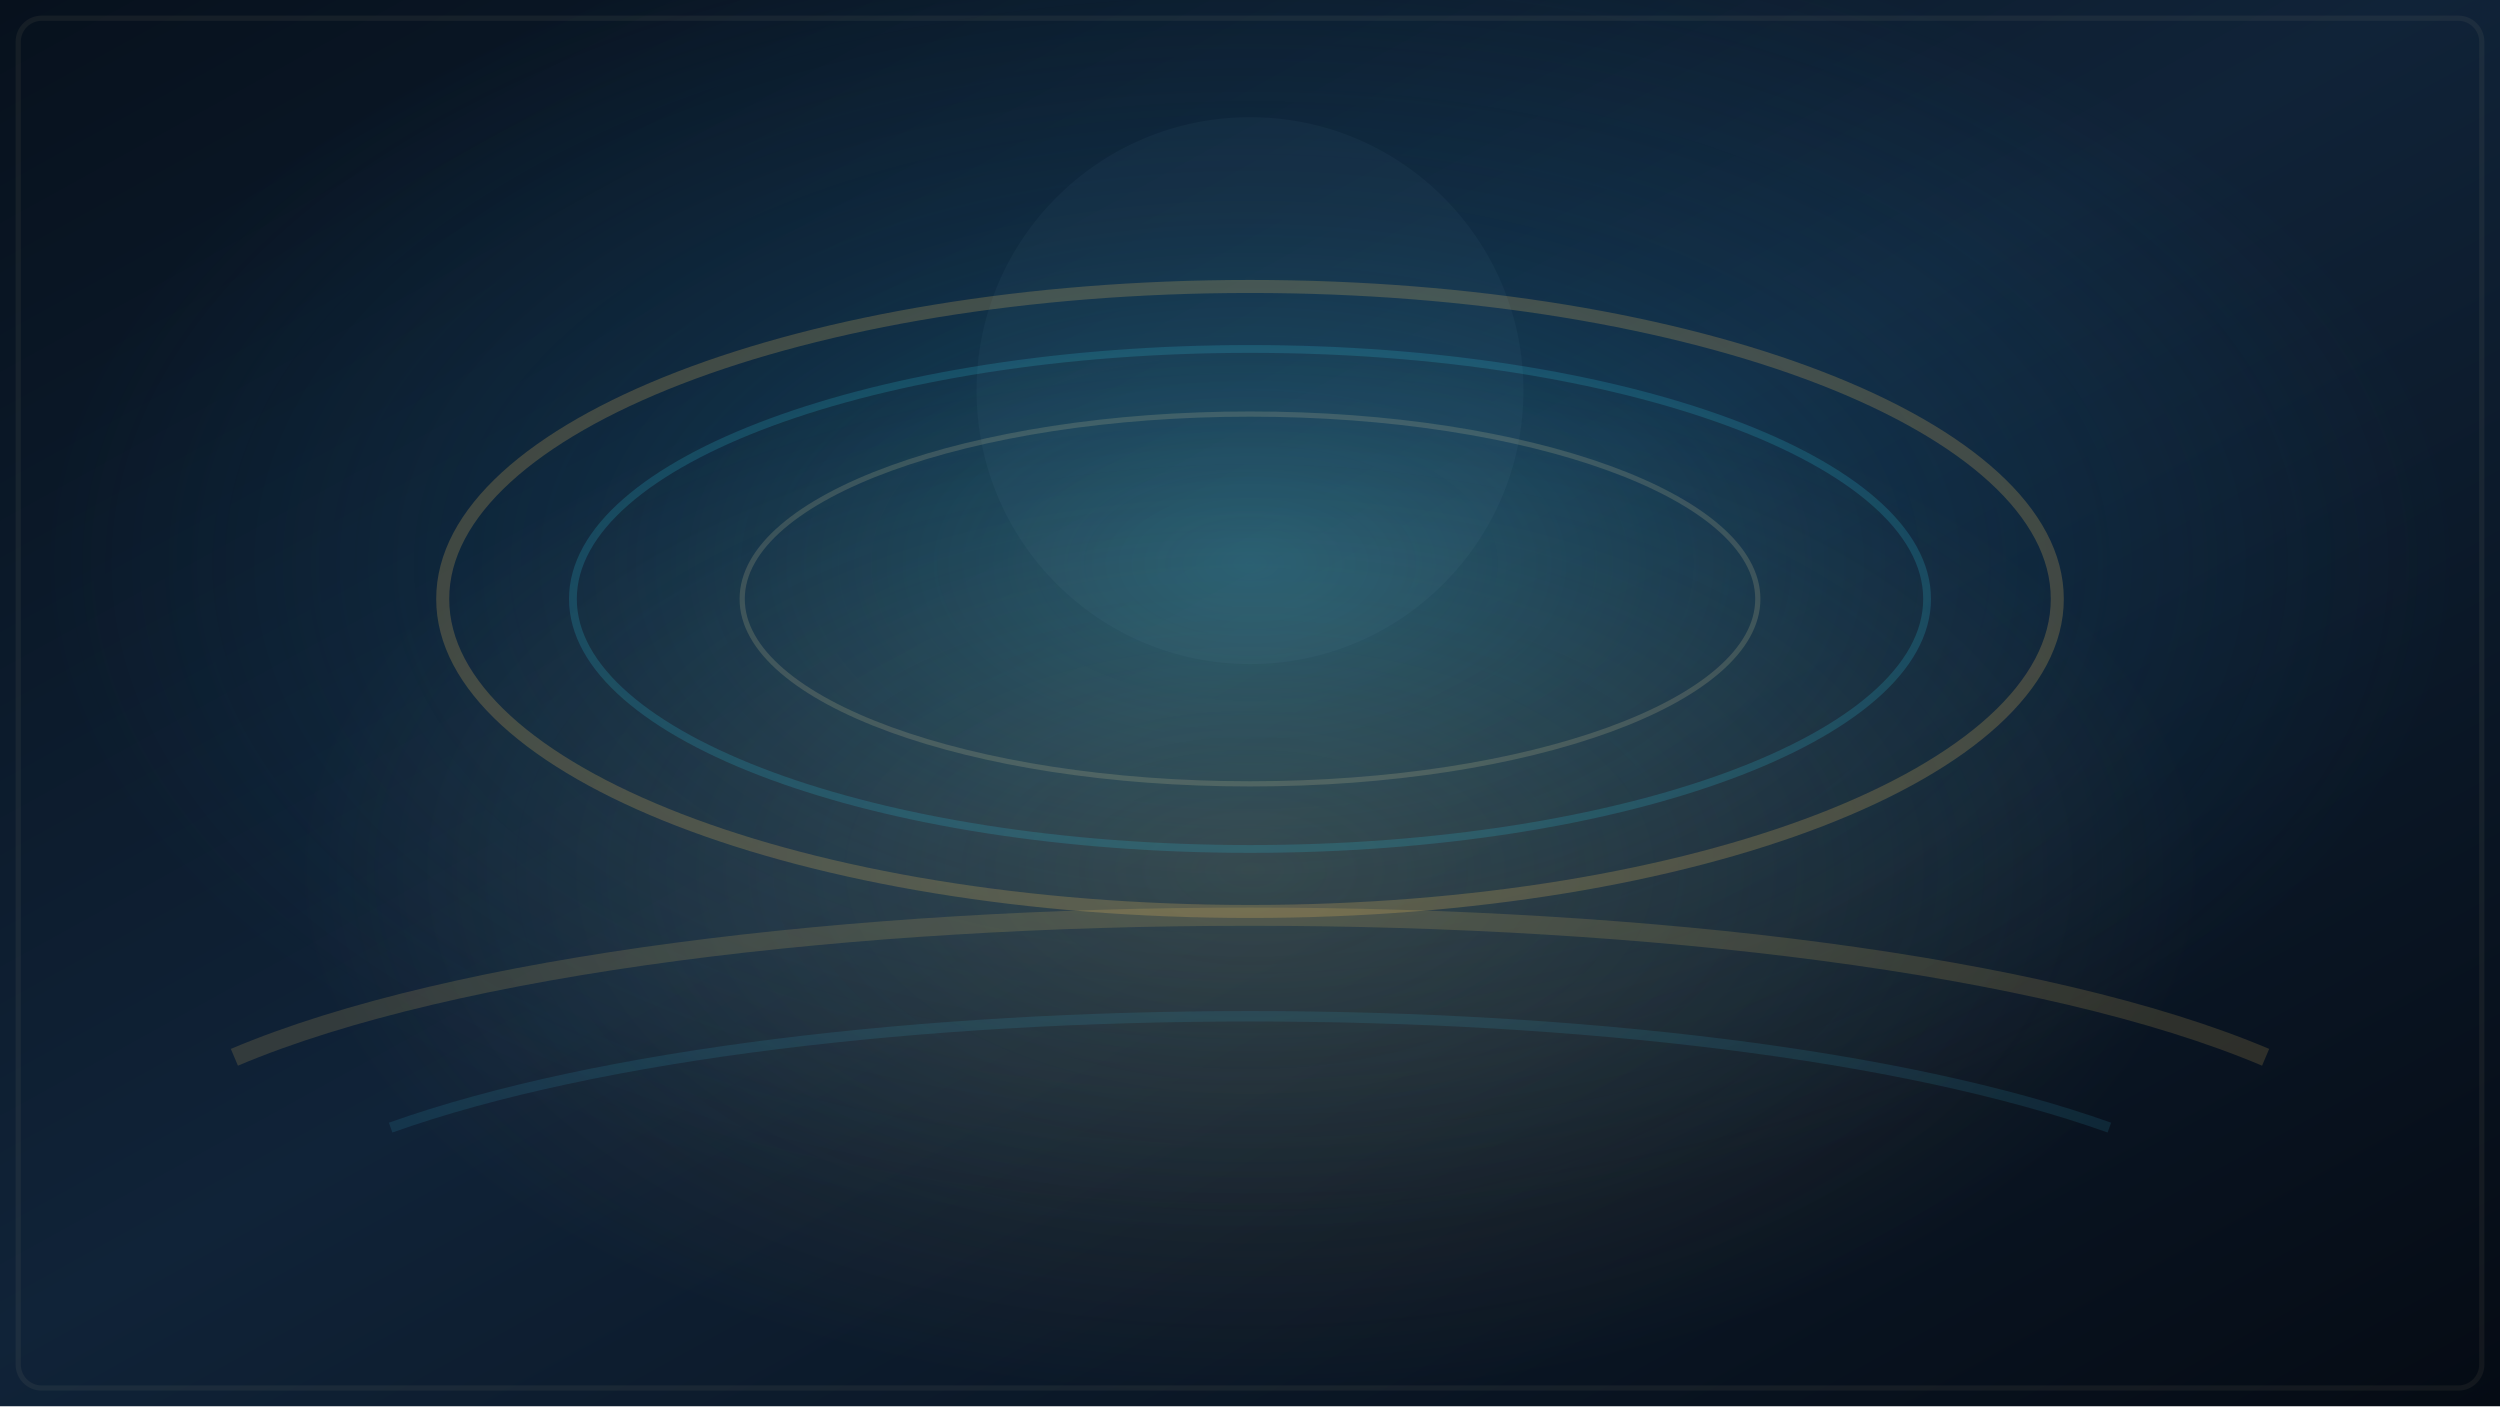
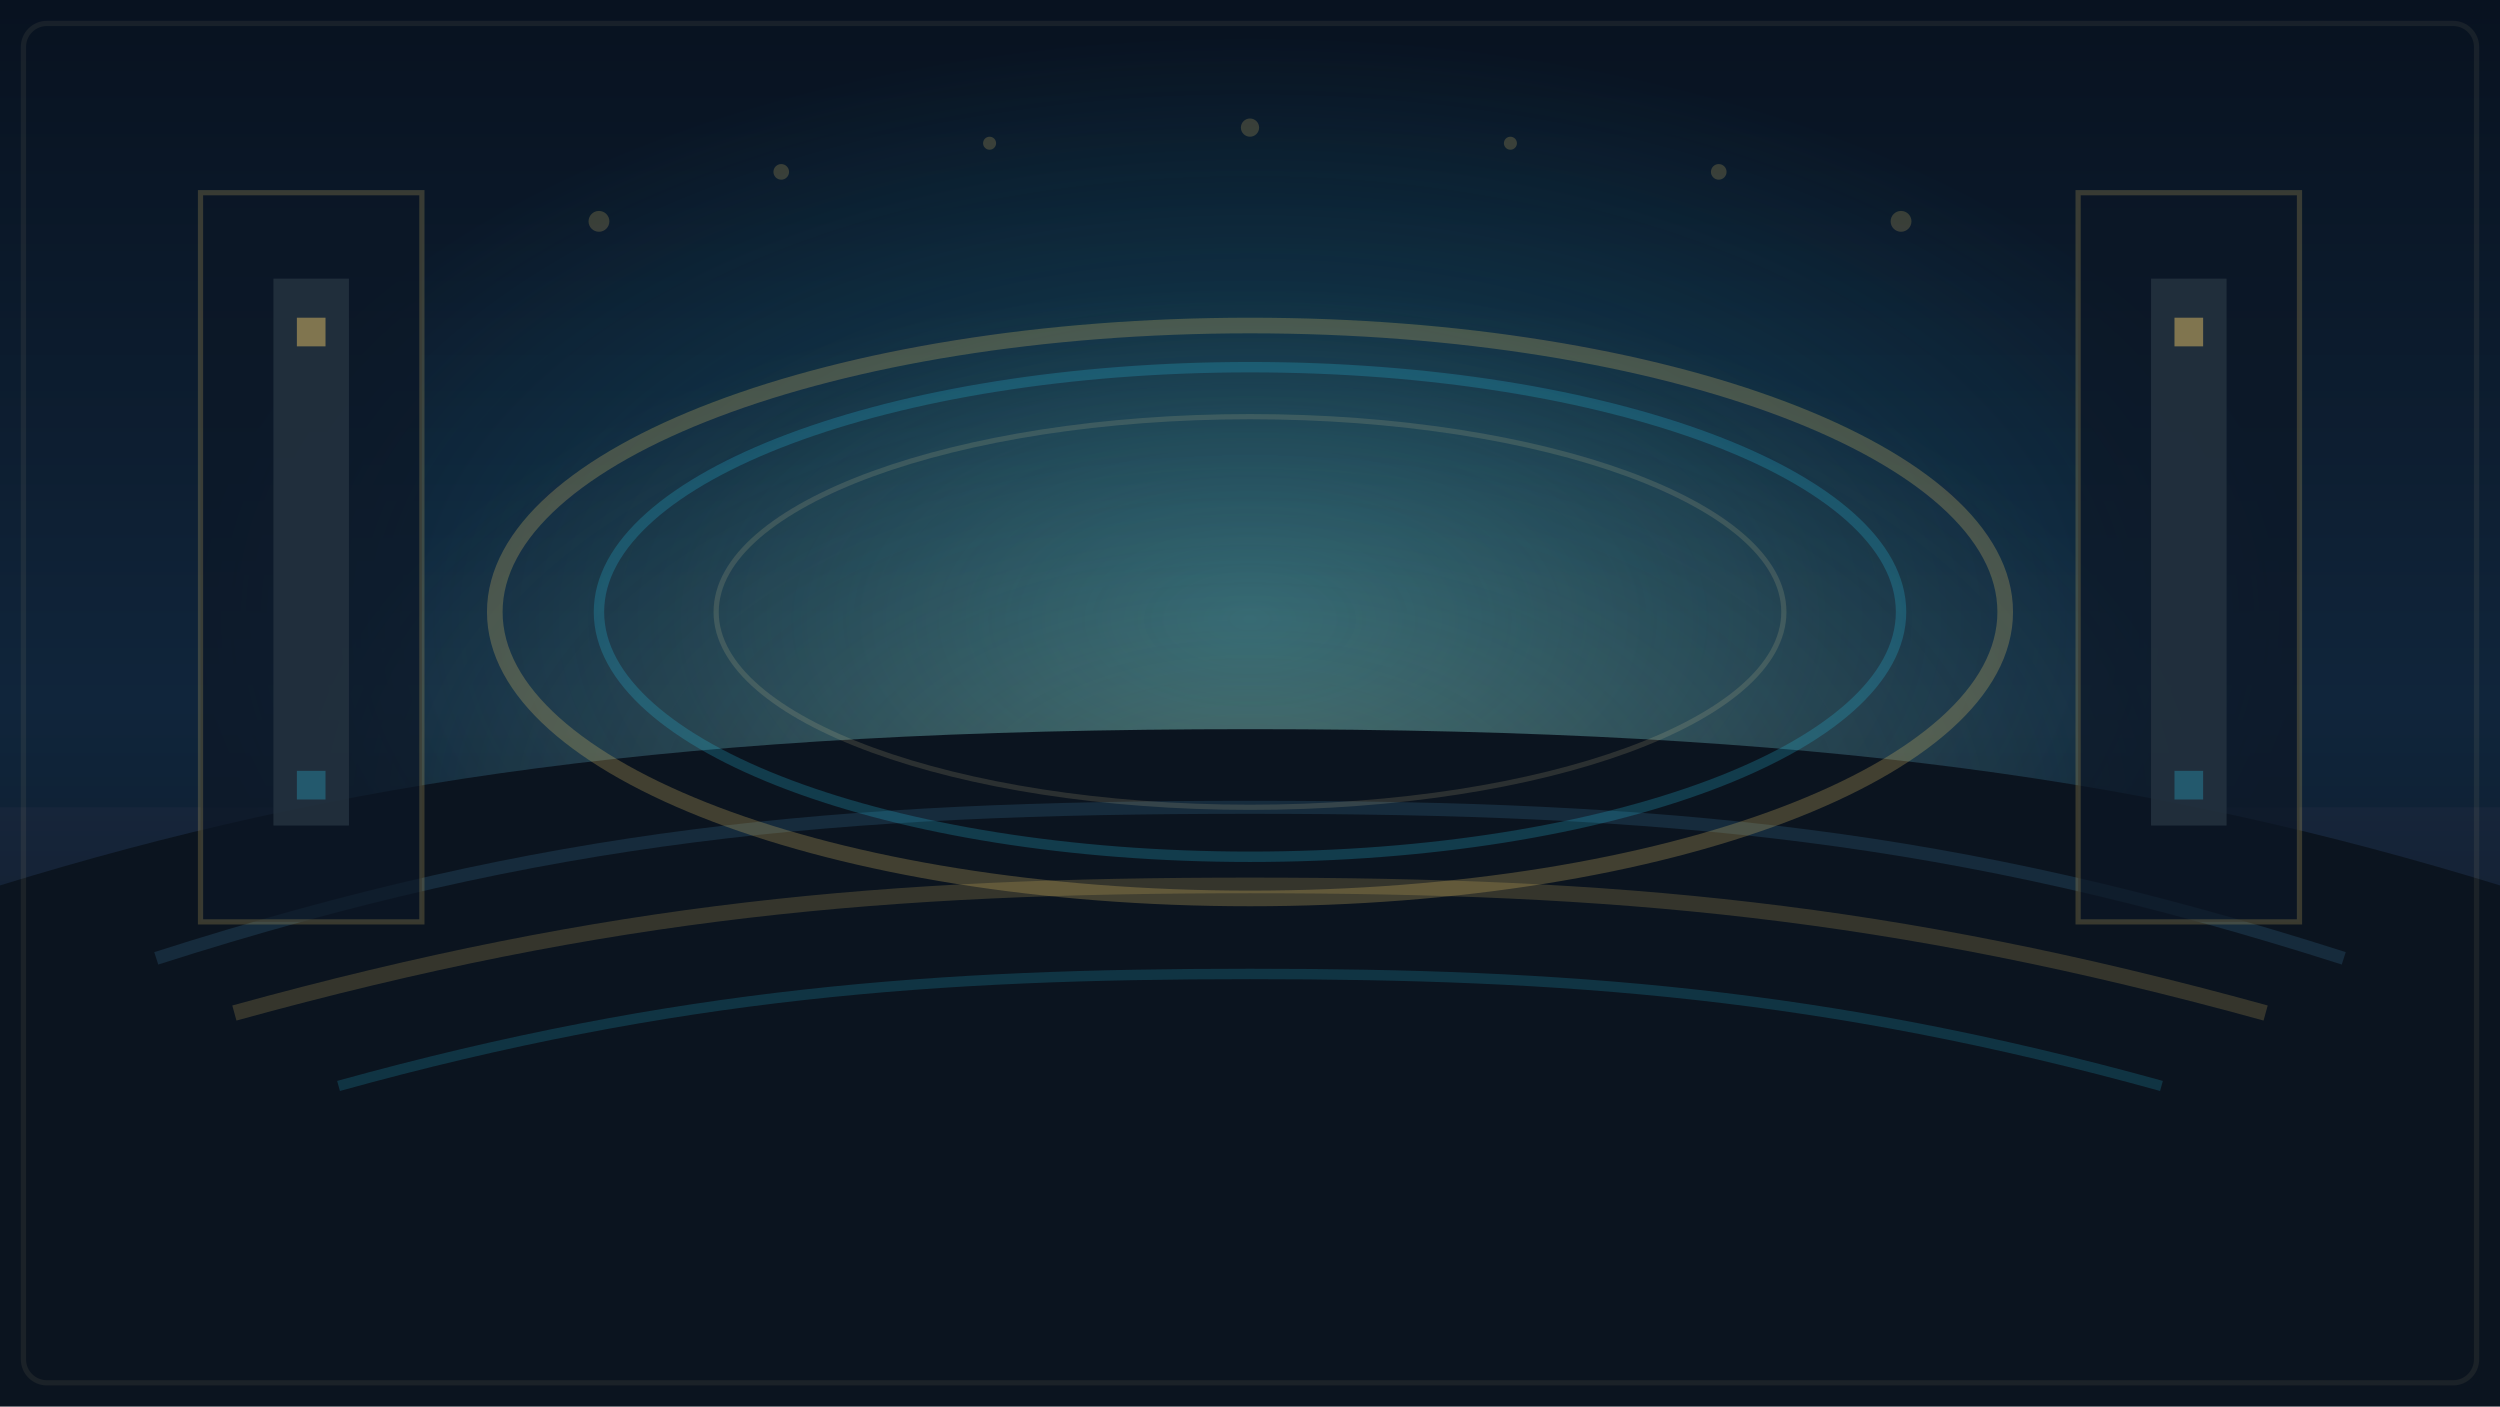
<svg xmlns="http://www.w3.org/2000/svg" viewBox="0 0 1920 1080">
  <defs>
-     <linearGradient id="bg" x1="0" y1="0" x2="1" y2="1">
-       <stop offset="0%" stop-color="#07111d" />
-       <stop offset="48%" stop-color="#102338" />
-       <stop offset="100%" stop-color="#050b14" />
+     <linearGradient id="sky" x1="0" y1="0" x2="0" y2="1">
+       <stop offset="0%" stop-color="#081220" />
+       <stop offset="50%" stop-color="#10253b" />
+       <stop offset="100%" stop-color="#06101a" />
    </linearGradient>
-     <radialGradient id="aura" cx="50%" cy="40%" r="48%">
-       <stop offset="0%" stop-color="#29b6d8" stop-opacity="0.34" />
-       <stop offset="55%" stop-color="#1e6a94" stop-opacity="0.18" />
-       <stop offset="100%" stop-color="#1e6a94" stop-opacity="0" />
+     <linearGradient id="floor" x1="0" y1="0" x2="0" y2="1">
+       <stop offset="0%" stop-color="#16253a" />
+       <stop offset="100%" stop-color="#0a111c" />
+     </linearGradient>
+     <radialGradient id="stageGlow" cx="50%" cy="44%" r="42%">
+       <stop offset="0%" stop-color="#2cc8ec" stop-opacity="0.34" />
+       <stop offset="55%" stop-color="#2cc8ec" stop-opacity="0.12" />
+       <stop offset="100%" stop-color="#2cc8ec" stop-opacity="0" />
    </radialGradient>
-     <radialGradient id="goldGlow" cx="50%" cy="62%" r="38%">
-       <stop offset="0%" stop-color="#f3c86d" stop-opacity="0.16" />
-       <stop offset="100%" stop-color="#f3c86d" stop-opacity="0" />
+     <radialGradient id="goldGlow" cx="50%" cy="58%" r="38%">
+       <stop offset="0%" stop-color="#f4cd6a" stop-opacity="0.22" />
+       <stop offset="100%" stop-color="#f4cd6a" stop-opacity="0" />
    </radialGradient>
  </defs>
-   <rect width="1920" height="1080" fill="url(#bg)" />
-   <rect width="1920" height="1080" fill="url(#aura)" />
+   <rect width="1920" height="1080" fill="url(#sky)" />
+   <rect y="620" width="1920" height="460" fill="url(#floor)" />
+   <rect width="1920" height="1080" fill="url(#stageGlow)" />
  <rect width="1920" height="1080" fill="url(#goldGlow)" />
-   <ellipse cx="960" cy="460" rx="620" ry="240" fill="none" stroke="#f2c15f" stroke-opacity="0.22" stroke-width="10" />
-   <ellipse cx="960" cy="460" rx="520" ry="192" fill="none" stroke="#2ebed9" stroke-opacity="0.20" stroke-width="6" />
-   <ellipse cx="960" cy="460" rx="390" ry="142" fill="none" stroke="#f7e1a2" stroke-opacity="0.16" stroke-width="4" />
-   <path d="M180 812 C 520 668, 1400 668, 1740 812" fill="none" stroke="#f2c15f" stroke-opacity="0.16" stroke-width="14" />
-   <path d="M300 866 C 620 752, 1300 752, 1620 866" fill="none" stroke="#3bc7e2" stroke-opacity="0.12" stroke-width="8" />
-   <circle cx="960" cy="300" r="210" fill="#9ed8e8" fill-opacity="0.04" />
-   <rect x="14" y="14" width="1892" height="1052" rx="18" fill="none" stroke="#f4e3b2" stroke-opacity="0.06" stroke-width="4" />
+   <path d="M0 680 C260 600, 520 560, 960 560 C1400 560, 1660 600, 1920 680 L1920 1080 L0 1080 Z" fill="#0b141f" />
+   <path d="M120 736 C420 640, 640 620, 960 620 C1280 620, 1500 640, 1800 736" fill="none" stroke="#244761" stroke-opacity="0.45" stroke-width="10" />
+   <path d="M180 778 C470 698, 680 680, 960 680 C1240 680, 1450 698, 1740 778" fill="none" stroke="#f4cd6a" stroke-opacity="0.18" stroke-width="12" />
+   <path d="M260 834 C520 762, 720 748, 960 748 C1200 748, 1400 762, 1660 834" fill="none" stroke="#2cc8ec" stroke-opacity="0.18" stroke-width="8" />
+   <rect x="154" y="148" width="170" height="560" fill="#0d1725" fill-opacity="0.68" stroke="#f4cd6a" stroke-opacity="0.20" stroke-width="4" />
+   <rect x="1596" y="148" width="170" height="560" fill="#0d1725" fill-opacity="0.68" stroke="#f4cd6a" stroke-opacity="0.20" stroke-width="4" />
+   <rect x="210" y="214" width="58" height="420" fill="#243240" fill-opacity="0.84" />
+   <rect x="1652" y="214" width="58" height="420" fill="#243240" fill-opacity="0.84" />
+   <rect x="228" y="244" width="22" height="22" fill="#f4cd6a" fill-opacity="0.45" />
+   <rect x="1670" y="244" width="22" height="22" fill="#f4cd6a" fill-opacity="0.45" />
+   <rect x="228" y="592" width="22" height="22" fill="#2cc8ec" fill-opacity="0.28" />
+   <rect x="1670" y="592" width="22" height="22" fill="#2cc8ec" fill-opacity="0.28" />
+   <ellipse cx="960" cy="470" rx="580" ry="220" fill="none" stroke="#f4cd6a" stroke-opacity="0.24" stroke-width="12" />
+   <ellipse cx="960" cy="470" rx="500" ry="188" fill="none" stroke="#2cc8ec" stroke-opacity="0.22" stroke-width="8" />
+   <ellipse cx="960" cy="470" rx="410" ry="150" fill="none" stroke="#f5e2a2" stroke-opacity="0.14" stroke-width="4" />
+   <g fill="#f4cd6a" fill-opacity="0.20">
+     <circle cx="460" cy="170" r="8" />
+     <circle cx="600" cy="132" r="6" />
+     <circle cx="760" cy="110" r="5" />
+     <circle cx="960" cy="98" r="7" />
+     <circle cx="1160" cy="110" r="5" />
+     <circle cx="1320" cy="132" r="6" />
+     <circle cx="1460" cy="170" r="8" />
+   </g>
+   <rect x="18" y="18" width="1884" height="1044" rx="18" fill="none" stroke="#f5e2a2" stroke-opacity="0.07" stroke-width="4" />
</svg>
